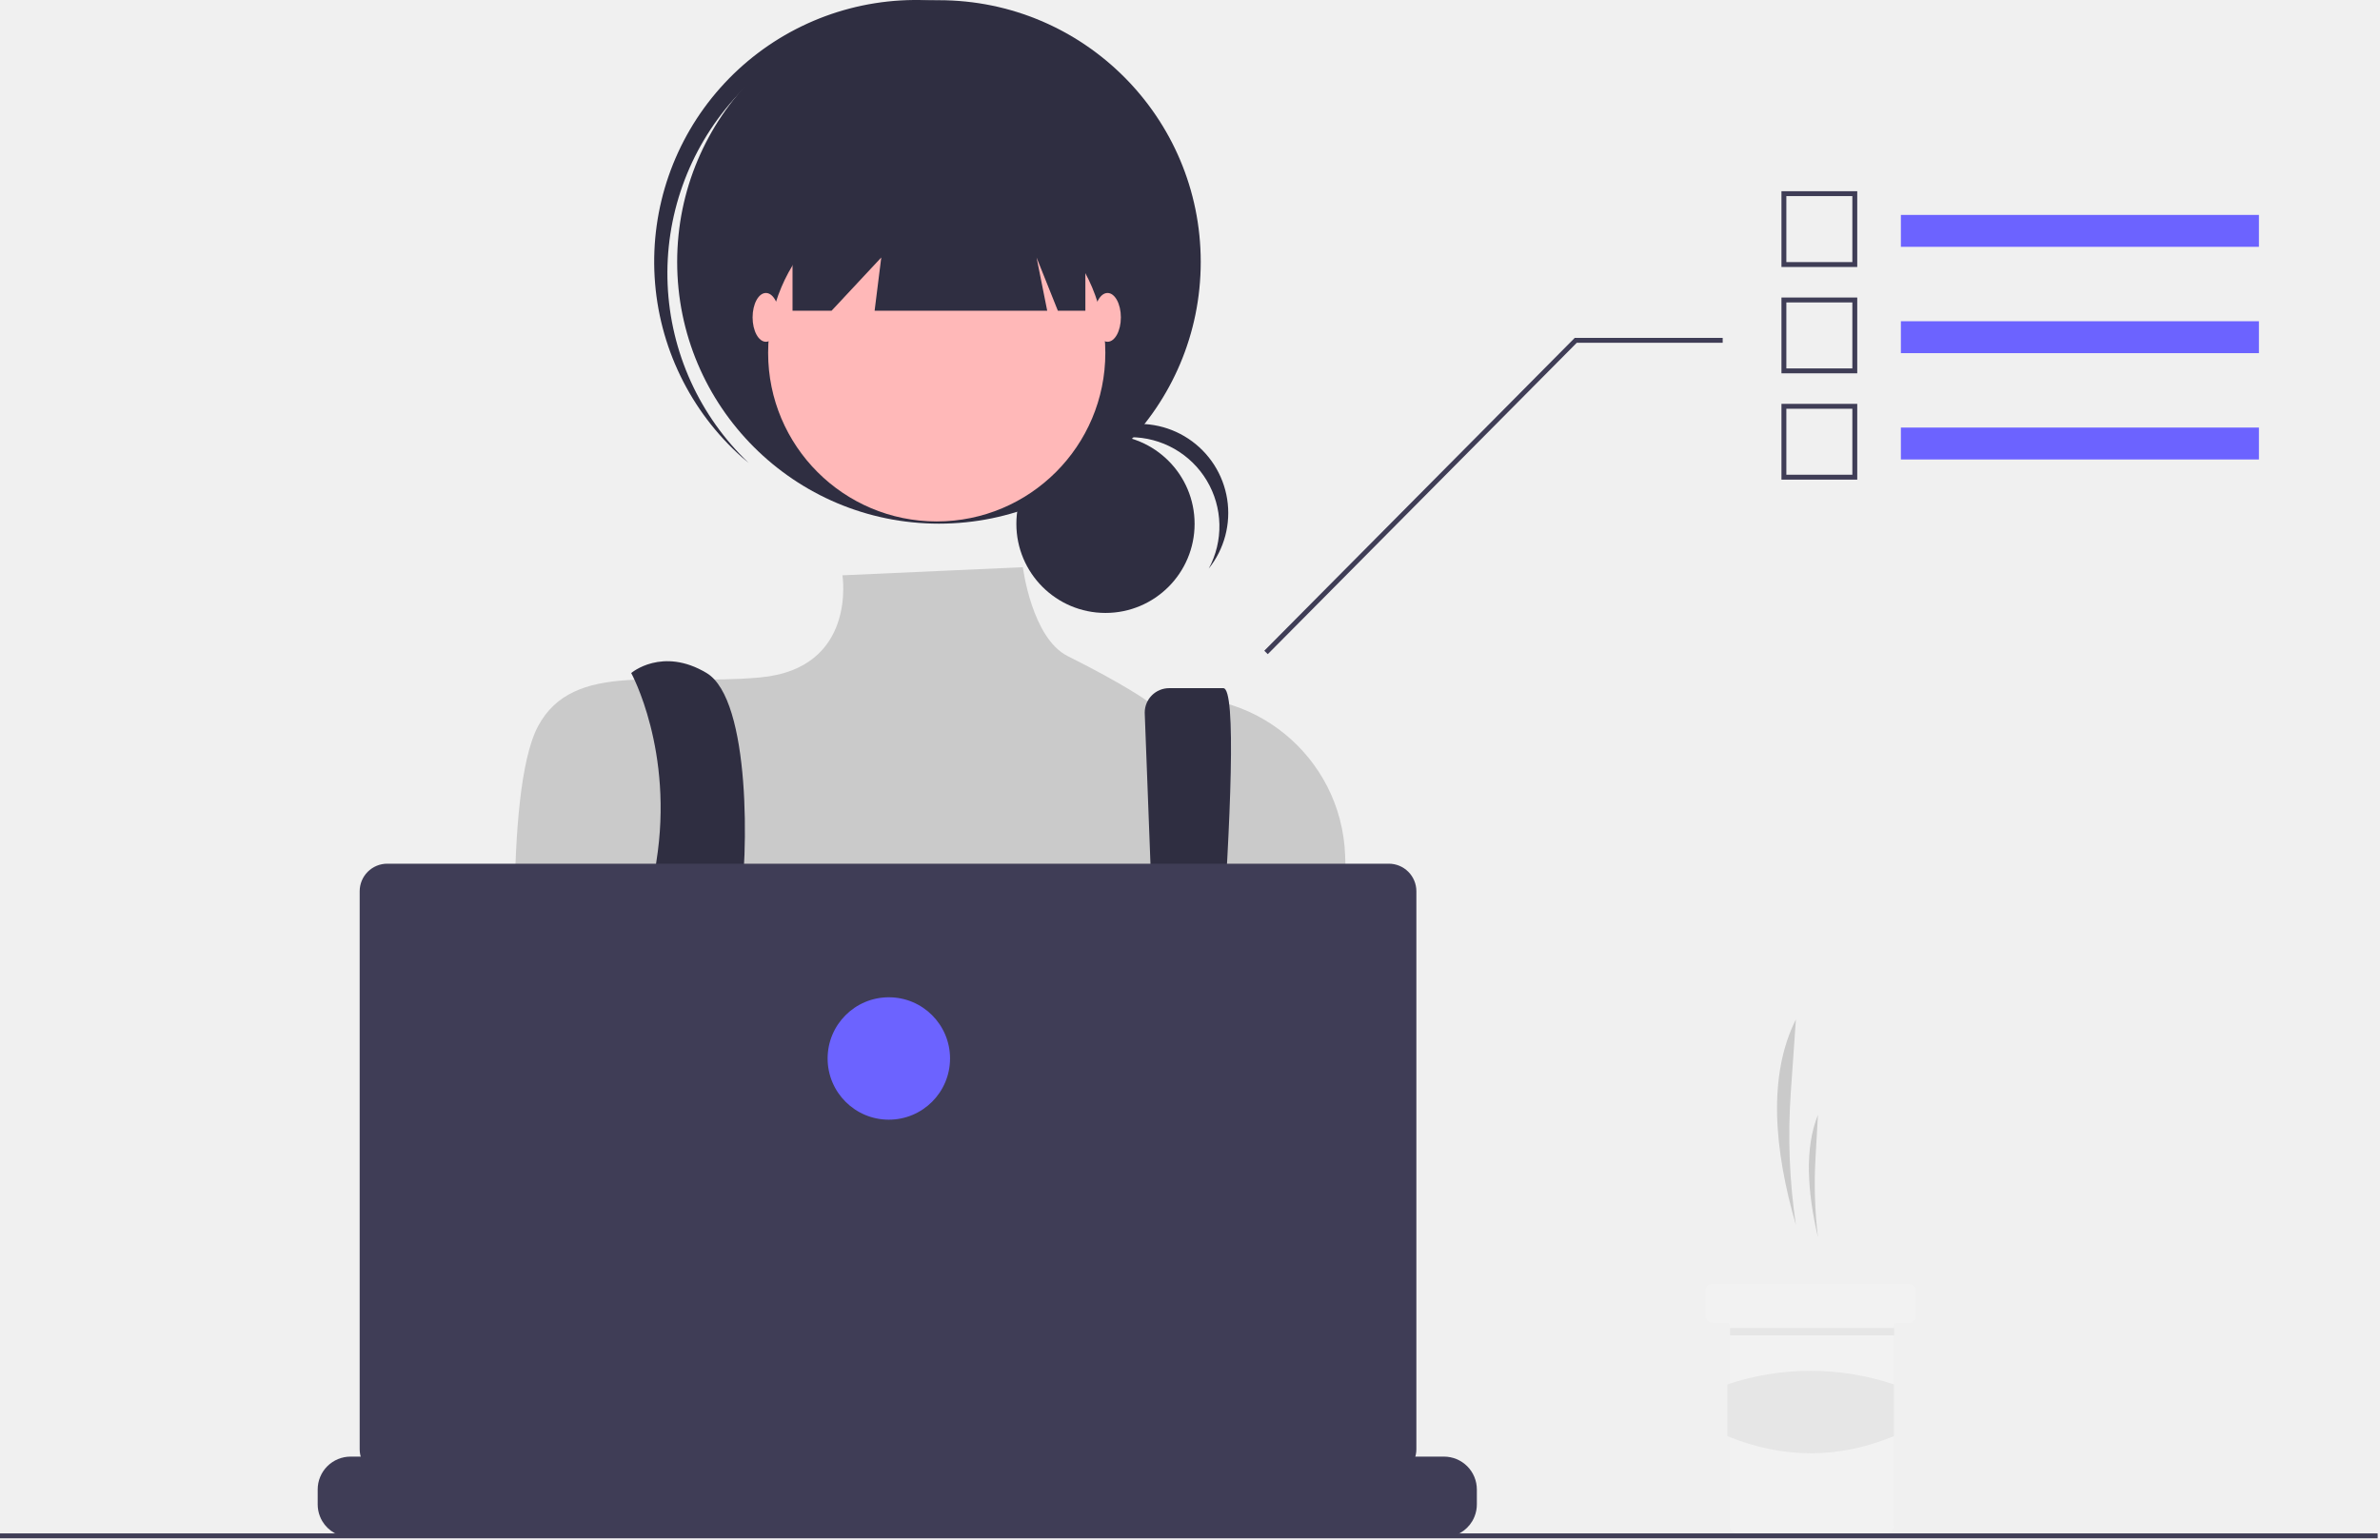
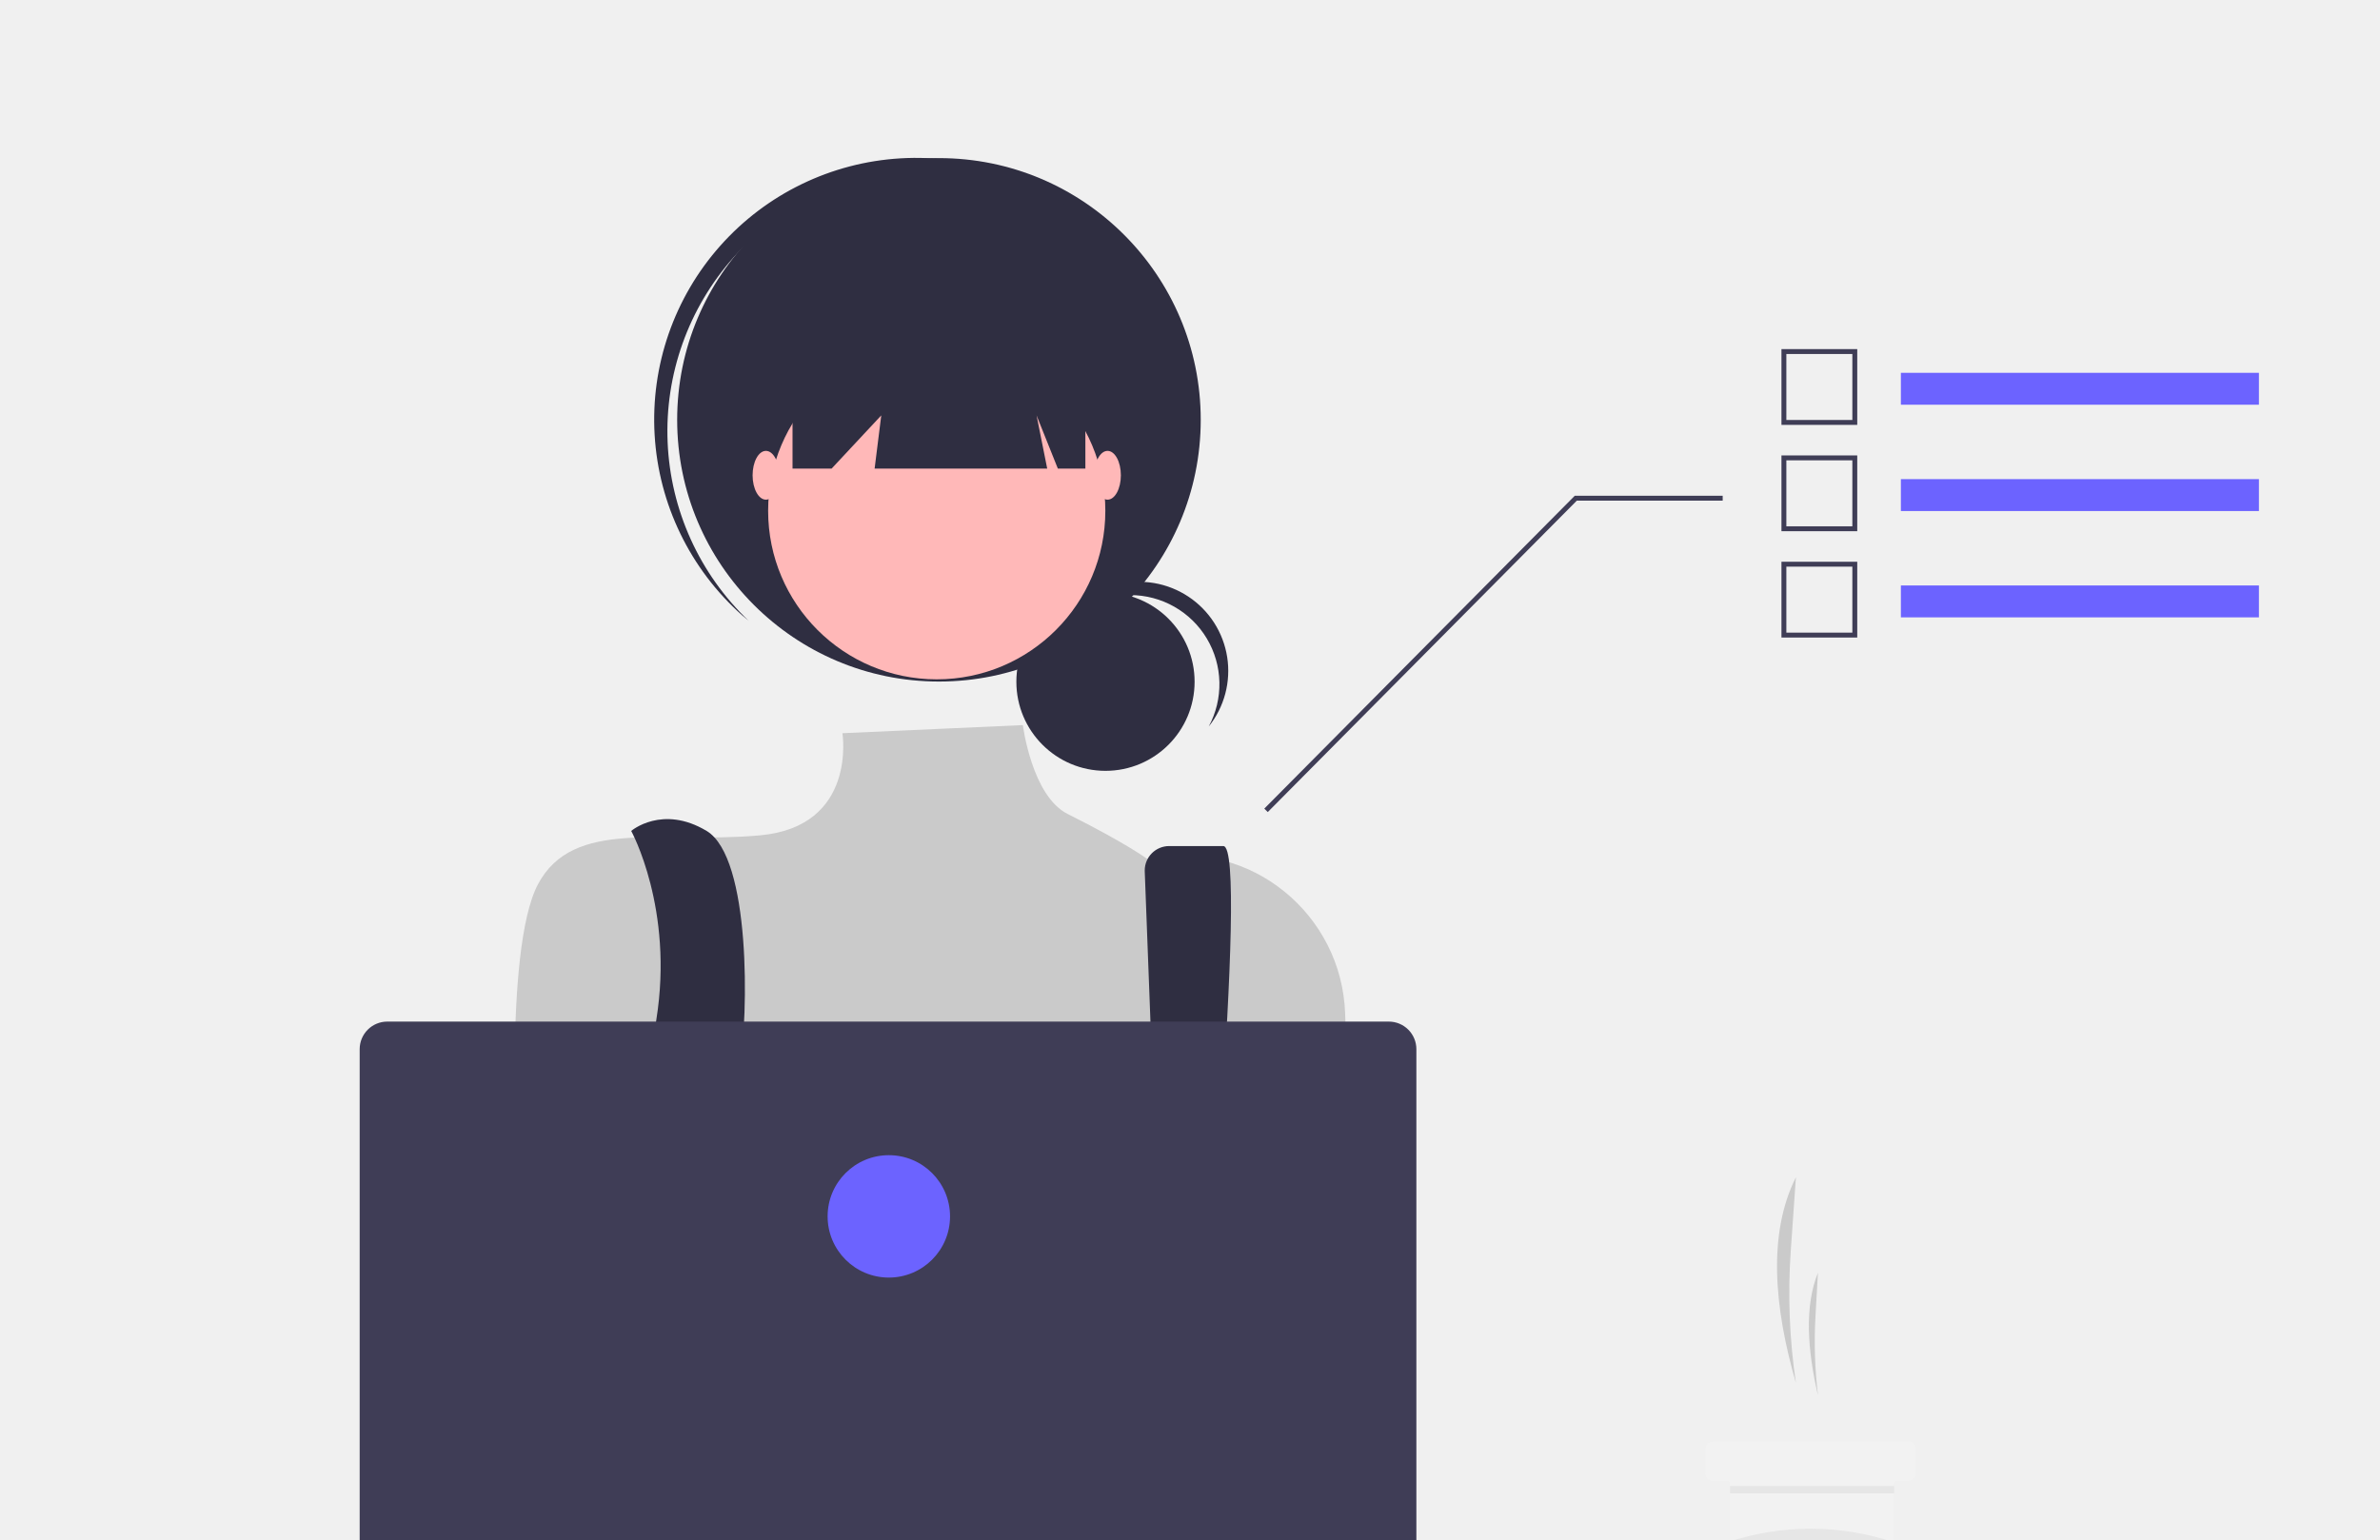
- <svg xmlns="http://www.w3.org/2000/svg" width="972" height="629" viewBox="0 0 972 629" fill="none">
+ <svg xmlns="http://www.w3.org/2000/svg" width="972" height="629" viewBox="0 0 972 500" fill="none">
  <g clip-path="url(#clip0)">
    <path d="M733.457 500.406C730.799 482.498 730.097 464.354 731.363 446.294L733.457 416.406C721.916 439.371 724.524 469.598 733.457 500.406V500.406Z" fill="#CACACA" />
    <path d="M742.457 505.406C741.177 494.72 740.84 483.942 741.449 473.197L742.457 455.406C736.904 469.076 738.159 487.068 742.457 505.406Z" fill="#CACACA" />
    <path d="M782.462 527.408V537.408C782.458 538.203 782.14 538.963 781.579 539.525C781.017 540.087 780.256 540.404 779.462 540.408H774.462C774.33 540.408 774.2 540.433 774.079 540.483C773.957 540.533 773.847 540.607 773.754 540.7C773.661 540.793 773.587 540.903 773.537 541.025C773.487 541.147 773.461 541.277 773.462 541.408V623.408C773.458 624.203 773.14 624.963 772.579 625.525C772.017 626.087 771.256 626.404 770.462 626.408H709.462C708.666 626.408 707.904 626.091 707.341 625.529C706.779 624.966 706.463 624.204 706.462 623.408V541.408C706.461 541.143 706.356 540.889 706.168 540.702C705.981 540.515 705.727 540.409 705.462 540.408H699.462C698.666 540.408 697.904 540.091 697.341 539.529C696.779 538.966 696.463 538.204 696.462 537.408V527.408C696.461 527.014 696.539 526.624 696.689 526.259C696.84 525.895 697.061 525.564 697.339 525.286C697.618 525.007 697.949 524.786 698.313 524.635C698.677 524.485 699.068 524.408 699.462 524.408H779.462C780.257 524.411 781.019 524.727 781.581 525.289C782.143 525.852 782.46 526.613 782.462 527.408V527.408Z" fill="#F2F2F2" />
    <path d="M773.552 542.508H706.552V545.508H773.552V542.508Z" fill="#E6E6E6" />
    <path d="M773.462 586.653C751.042 595.931 728.378 596.033 705.462 586.653V565.518C727.523 558.109 751.401 558.109 773.462 565.518V586.653Z" fill="#E6E6E6" />
    <path d="M451.481 250.381C471.582 250.381 487.877 234.086 487.877 213.986C487.877 193.885 471.582 177.59 451.481 177.59C431.38 177.59 415.086 193.885 415.086 213.986C415.086 234.086 431.38 250.381 451.481 250.381Z" fill="#2F2E41" />
    <path d="M461.621 178.591C467.92 178.592 474.111 180.227 479.588 183.337C485.066 186.447 489.643 190.925 492.871 196.333C496.1 201.742 497.87 207.895 498.008 214.193C498.147 220.49 496.649 226.715 493.661 232.26C496.816 228.312 499.114 223.75 500.409 218.865C501.704 213.98 501.967 208.878 501.181 203.886C500.396 198.893 498.578 194.119 495.846 189.867C493.113 185.616 489.524 181.98 485.309 179.192C481.094 176.404 476.343 174.525 471.362 173.674C466.38 172.824 461.275 173.02 456.374 174.251C451.472 175.482 446.88 177.721 442.891 180.825C438.903 183.928 435.604 187.829 433.206 192.278C436.608 188.006 440.93 184.557 445.85 182.188C450.77 179.818 456.161 178.589 461.621 178.591V178.591Z" fill="#2F2E41" />
    <path d="M383.47 213.908C442.517 213.908 490.383 166.042 490.383 106.996C490.383 47.95 442.517 0.083 383.47 0.083C324.424 0.083 276.558 47.95 276.558 106.996C276.558 166.042 324.424 213.908 383.47 213.908Z" fill="#2F2E41" />
    <path d="M299.562 40.661C317.984 19.944 343.734 7.193 371.379 5.102C399.024 3.01 426.399 11.741 447.729 29.451C446.855 28.62 445.99 27.783 445.081 26.975C423.887 8.15 396.085 -1.487 367.787 0.182C339.489 1.851 313.013 14.69 294.179 35.876C275.345 57.062 265.696 84.86 267.353 113.159C269.01 141.457 281.837 167.939 303.015 186.782C303.923 187.59 304.857 188.351 305.785 189.122C285.698 170.014 273.82 143.849 272.659 116.15C271.498 88.45 281.144 61.383 299.562 40.661Z" fill="#2F2E41" />
    <path d="M382.565 213.002C420.594 213.002 451.423 182.173 451.423 144.144C451.423 106.114 420.594 75.285 382.565 75.285C344.535 75.285 313.706 106.114 313.706 144.144C313.706 182.173 344.535 213.002 382.565 213.002Z" fill="#FFB8B8" />
    <path d="M417.74 231.695L344.052 235.008C344.052 235.008 350.202 273.116 310.336 276.74C270.471 280.364 234.229 269.492 219.733 296.673C205.236 323.854 211.484 420.639 211.484 420.639C211.484 420.639 238.666 518.491 260.41 532.988C282.155 547.485 472.423 527.552 472.423 527.552L552.052 427.008L549.355 349.468C547.946 308.977 510.978 278.577 471.161 286.07C470.379 286.217 469.592 286.376 468.799 286.546C468.799 286.546 460.052 280.008 436.052 268.008C421.375 260.67 417.74 231.695 417.74 231.695Z" fill="#CACACA" />
    <path d="M257.786 274.928C257.786 274.928 275.3 306.706 268.052 352.008C260.804 397.31 291.216 493.122 291.216 493.122L312.961 487.686C312.961 487.686 298.464 393.458 302.088 371.713C305.712 349.968 306.712 285.801 288.592 274.928C270.471 264.056 257.786 274.928 257.786 274.928Z" fill="#2F2E41" />
    <path d="M467.525 291.59L475.141 492.216L489.638 501.277C489.638 501.277 510.477 281.109 499.604 281.109H477.482C476.173 281.109 474.876 281.367 473.666 281.868C472.457 282.369 471.358 283.104 470.432 284.03C469.506 284.955 468.772 286.055 468.271 287.264C467.769 288.474 467.512 289.77 467.512 291.08C467.512 291.25 467.516 291.42 467.525 291.59Z" fill="#2F2E41" />
    <path d="M301.182 488.592C306.186 488.592 310.243 484.535 310.243 479.532C310.243 474.528 306.186 470.471 301.182 470.471C296.178 470.471 292.122 474.528 292.122 479.532C292.122 484.535 296.178 488.592 301.182 488.592Z" fill="#6C63FF" />
    <path d="M482.39 497.652C487.394 497.652 491.45 493.596 491.45 488.592C491.45 483.588 487.394 479.532 482.39 479.532C477.386 479.532 473.329 483.588 473.329 488.592C473.329 493.596 477.386 497.652 482.39 497.652Z" fill="#6C63FF" />
    <path d="M323.672 58.069V126.928H339.619L359.914 105.183L357.196 126.928H427.685L423.336 105.183L432.034 126.928H443.269V58.069H323.672Z" fill="#2F2E41" />
    <path d="M312.8 139.613C315.802 139.613 318.236 135.151 318.236 129.647C318.236 124.142 315.802 119.68 312.8 119.68C309.797 119.68 307.363 124.142 307.363 129.647C307.363 135.151 309.797 139.613 312.8 139.613Z" fill="#FFB8B8" />
    <path d="M452.329 139.613C455.332 139.613 457.766 135.151 457.766 129.647C457.766 124.142 455.332 119.68 452.329 119.68C449.327 119.68 446.893 124.142 446.893 129.647C446.893 135.151 449.327 139.613 452.329 139.613Z" fill="#FFB8B8" />
    <path d="M603.152 608.446V614.516C603.155 616.182 602.846 617.834 602.242 619.386C601.973 620.078 601.649 620.747 601.272 621.386C600.08 623.386 598.389 625.043 596.364 626.193C594.339 627.343 592.05 627.947 589.722 627.946H143.172C140.843 627.947 138.554 627.343 136.529 626.193C134.505 625.043 132.814 623.386 131.622 621.386C131.245 620.747 130.92 620.078 130.652 619.386C130.047 617.834 129.738 616.182 129.742 614.516V608.446C129.741 606.683 130.088 604.937 130.762 603.308C131.437 601.678 132.425 600.198 133.672 598.951C134.918 597.704 136.398 596.715 138.027 596.039C139.656 595.364 141.401 595.016 143.165 595.016H168.912V592.186C168.912 592.113 168.926 592.04 168.954 591.972C168.982 591.904 169.023 591.842 169.075 591.79C169.127 591.738 169.188 591.697 169.256 591.669C169.324 591.641 169.396 591.626 169.47 591.626H182.902C183.05 591.626 183.192 591.684 183.297 591.789C183.402 591.894 183.461 592.036 183.462 592.184V595.016H191.852V592.186C191.852 592.113 191.866 592.04 191.894 591.972C191.922 591.904 191.963 591.842 192.015 591.79C192.067 591.738 192.128 591.697 192.196 591.669C192.264 591.641 192.336 591.626 192.41 591.626H205.842C205.99 591.626 206.132 591.684 206.237 591.789C206.342 591.894 206.401 592.036 206.402 592.184V595.016H214.802V592.186C214.802 592.113 214.816 592.04 214.844 591.972C214.872 591.904 214.913 591.842 214.965 591.79C215.017 591.738 215.078 591.697 215.146 591.669C215.214 591.641 215.286 591.626 215.36 591.626H228.792C228.94 591.626 229.082 591.684 229.187 591.789C229.292 591.894 229.351 592.036 229.352 592.184V595.016H237.742V592.186C237.742 592.113 237.756 592.04 237.784 591.972C237.812 591.904 237.853 591.842 237.905 591.79C237.957 591.738 238.018 591.697 238.086 591.669C238.154 591.641 238.226 591.626 238.3 591.626H251.732C251.88 591.626 252.022 591.684 252.127 591.789C252.232 591.894 252.291 592.036 252.292 592.184V595.016H260.682V592.186C260.682 592.113 260.696 592.04 260.724 591.972C260.752 591.904 260.793 591.842 260.845 591.79C260.897 591.738 260.958 591.697 261.026 591.669C261.094 591.641 261.166 591.626 261.24 591.626H274.672C274.82 591.626 274.962 591.685 275.067 591.789C275.172 591.894 275.231 592.036 275.232 592.184V595.016H283.632V592.186C283.632 592.113 283.646 592.04 283.674 591.972C283.702 591.904 283.743 591.842 283.795 591.79C283.847 591.738 283.908 591.697 283.976 591.669C284.044 591.641 284.116 591.626 284.19 591.626H297.622C297.77 591.626 297.912 591.685 298.017 591.789C298.122 591.894 298.181 592.036 298.182 592.184V595.016H306.572V592.186C306.572 592.113 306.586 592.04 306.614 591.972C306.642 591.904 306.683 591.842 306.735 591.79C306.787 591.738 306.848 591.697 306.916 591.669C306.984 591.641 307.056 591.626 307.13 591.626H412.332C412.405 591.626 412.478 591.64 412.546 591.668C412.614 591.696 412.675 591.737 412.727 591.789C412.779 591.841 412.821 591.903 412.849 591.97C412.877 592.038 412.892 592.111 412.892 592.184V595.016H421.292V592.186C421.292 592.113 421.306 592.04 421.334 591.972C421.362 591.904 421.403 591.843 421.455 591.791C421.507 591.739 421.568 591.697 421.636 591.669C421.704 591.641 421.776 591.626 421.85 591.626H435.282C435.43 591.628 435.571 591.687 435.676 591.792C435.781 591.896 435.84 592.038 435.842 592.186V595.016H444.232V592.186C444.232 592.113 444.246 592.04 444.274 591.972C444.302 591.904 444.343 591.843 444.395 591.791C444.447 591.739 444.508 591.697 444.576 591.669C444.644 591.641 444.716 591.626 444.79 591.626H458.222C458.295 591.626 458.368 591.64 458.436 591.668C458.504 591.696 458.565 591.737 458.617 591.789C458.669 591.841 458.711 591.903 458.739 591.97C458.767 592.038 458.782 592.111 458.782 592.184V595.016H467.172V592.186C467.172 592.113 467.186 592.04 467.214 591.972C467.242 591.904 467.283 591.843 467.335 591.791C467.387 591.739 467.448 591.697 467.516 591.669C467.584 591.641 467.656 591.626 467.73 591.626H481.162C481.235 591.626 481.308 591.64 481.376 591.668C481.444 591.696 481.505 591.737 481.557 591.789C481.609 591.841 481.651 591.903 481.679 591.97C481.707 592.038 481.722 592.111 481.722 592.184V595.016H490.122V592.186C490.122 592.113 490.136 592.04 490.164 591.972C490.192 591.904 490.233 591.843 490.285 591.791C490.337 591.739 490.398 591.697 490.466 591.669C490.534 591.641 490.606 591.626 490.68 591.626H504.112C504.259 591.628 504.399 591.688 504.502 591.793C504.605 591.898 504.662 592.039 504.662 592.186V595.016H513.062V592.186C513.062 592.113 513.076 592.04 513.104 591.972C513.132 591.904 513.173 591.843 513.225 591.791C513.277 591.739 513.338 591.697 513.406 591.669C513.474 591.641 513.546 591.626 513.62 591.626H527.052C527.125 591.626 527.198 591.64 527.266 591.668C527.334 591.696 527.395 591.737 527.447 591.789C527.499 591.841 527.541 591.903 527.569 591.97C527.597 592.038 527.612 592.111 527.612 592.184V595.016H536.002V592.186C536.002 592.113 536.016 592.04 536.044 591.972C536.072 591.904 536.113 591.843 536.165 591.791C536.217 591.739 536.278 591.697 536.346 591.669C536.414 591.641 536.486 591.626 536.56 591.626H549.992C550.065 591.626 550.138 591.64 550.206 591.668C550.274 591.696 550.335 591.737 550.387 591.789C550.439 591.841 550.481 591.903 550.509 591.97C550.537 592.038 550.552 592.111 550.552 592.184V595.016H589.722C593.283 595.015 596.698 596.429 599.217 598.946C601.735 601.463 603.151 604.878 603.152 608.439L603.152 608.446Z" fill="#3F3D56" />
    <path d="M971.052 626.381H0V628.381H971.052V626.381Z" fill="#3F3D56" />
    <path d="M567.194 352.812H158.151C156.672 352.812 155.208 353.103 153.842 353.669C152.476 354.235 151.235 355.064 150.19 356.11C149.144 357.155 148.315 358.396 147.749 359.762C147.183 361.128 146.892 362.592 146.892 364.071V591.982C146.892 594.968 148.078 597.832 150.19 599.943C152.301 602.055 155.165 603.241 158.151 603.241H567.194C570.18 603.241 573.044 602.055 575.155 599.943C577.267 597.832 578.453 594.968 578.453 591.982V364.071C578.453 361.085 577.267 358.221 575.155 356.11C573.044 353.998 570.18 352.812 567.194 352.812Z" fill="#3F3D56" />
    <path d="M363 457.381C376.807 457.381 388 446.188 388 432.381C388 418.574 376.807 407.381 363 407.381C349.193 407.381 338 418.574 338 432.381C338 446.188 349.193 457.381 363 457.381Z" fill="#6C63FF" />
    <path d="M517.763 267.219L643.969 140.016H703.552V138.016H643.134L642.841 138.313L516.341 265.813L517.763 267.219Z" fill="#3F3D56" />
    <path d="M922.552 87.793H776.328V100.822H922.552V87.793Z" fill="#6C63FF" />
    <path d="M758.507 109.061H727.552V78.106H758.507V109.061ZM729.552 107.061H756.507V80.106H729.552L729.552 107.061Z" fill="#3F3D56" />
    <path d="M922.552 131.225H776.328V144.255H922.552V131.225Z" fill="#6C63FF" />
    <path d="M758.507 152.494H727.552V121.539H758.507V152.494ZM729.552 150.494H756.507V123.539H729.552L729.552 150.494Z" fill="#3F3D56" />
    <path d="M922.552 174.658H776.328V187.688H922.552V174.658Z" fill="#6C63FF" />
    <path d="M758.507 195.926H727.552V164.971H758.507V195.926ZM729.552 193.926H756.507V166.971H729.552L729.552 193.926Z" fill="#3F3D56" />
  </g>
  <defs>
    <clipPath id="clip0">
      <rect width="971.052" height="628.381" fill="white" />
    </clipPath>
  </defs>
</svg>
